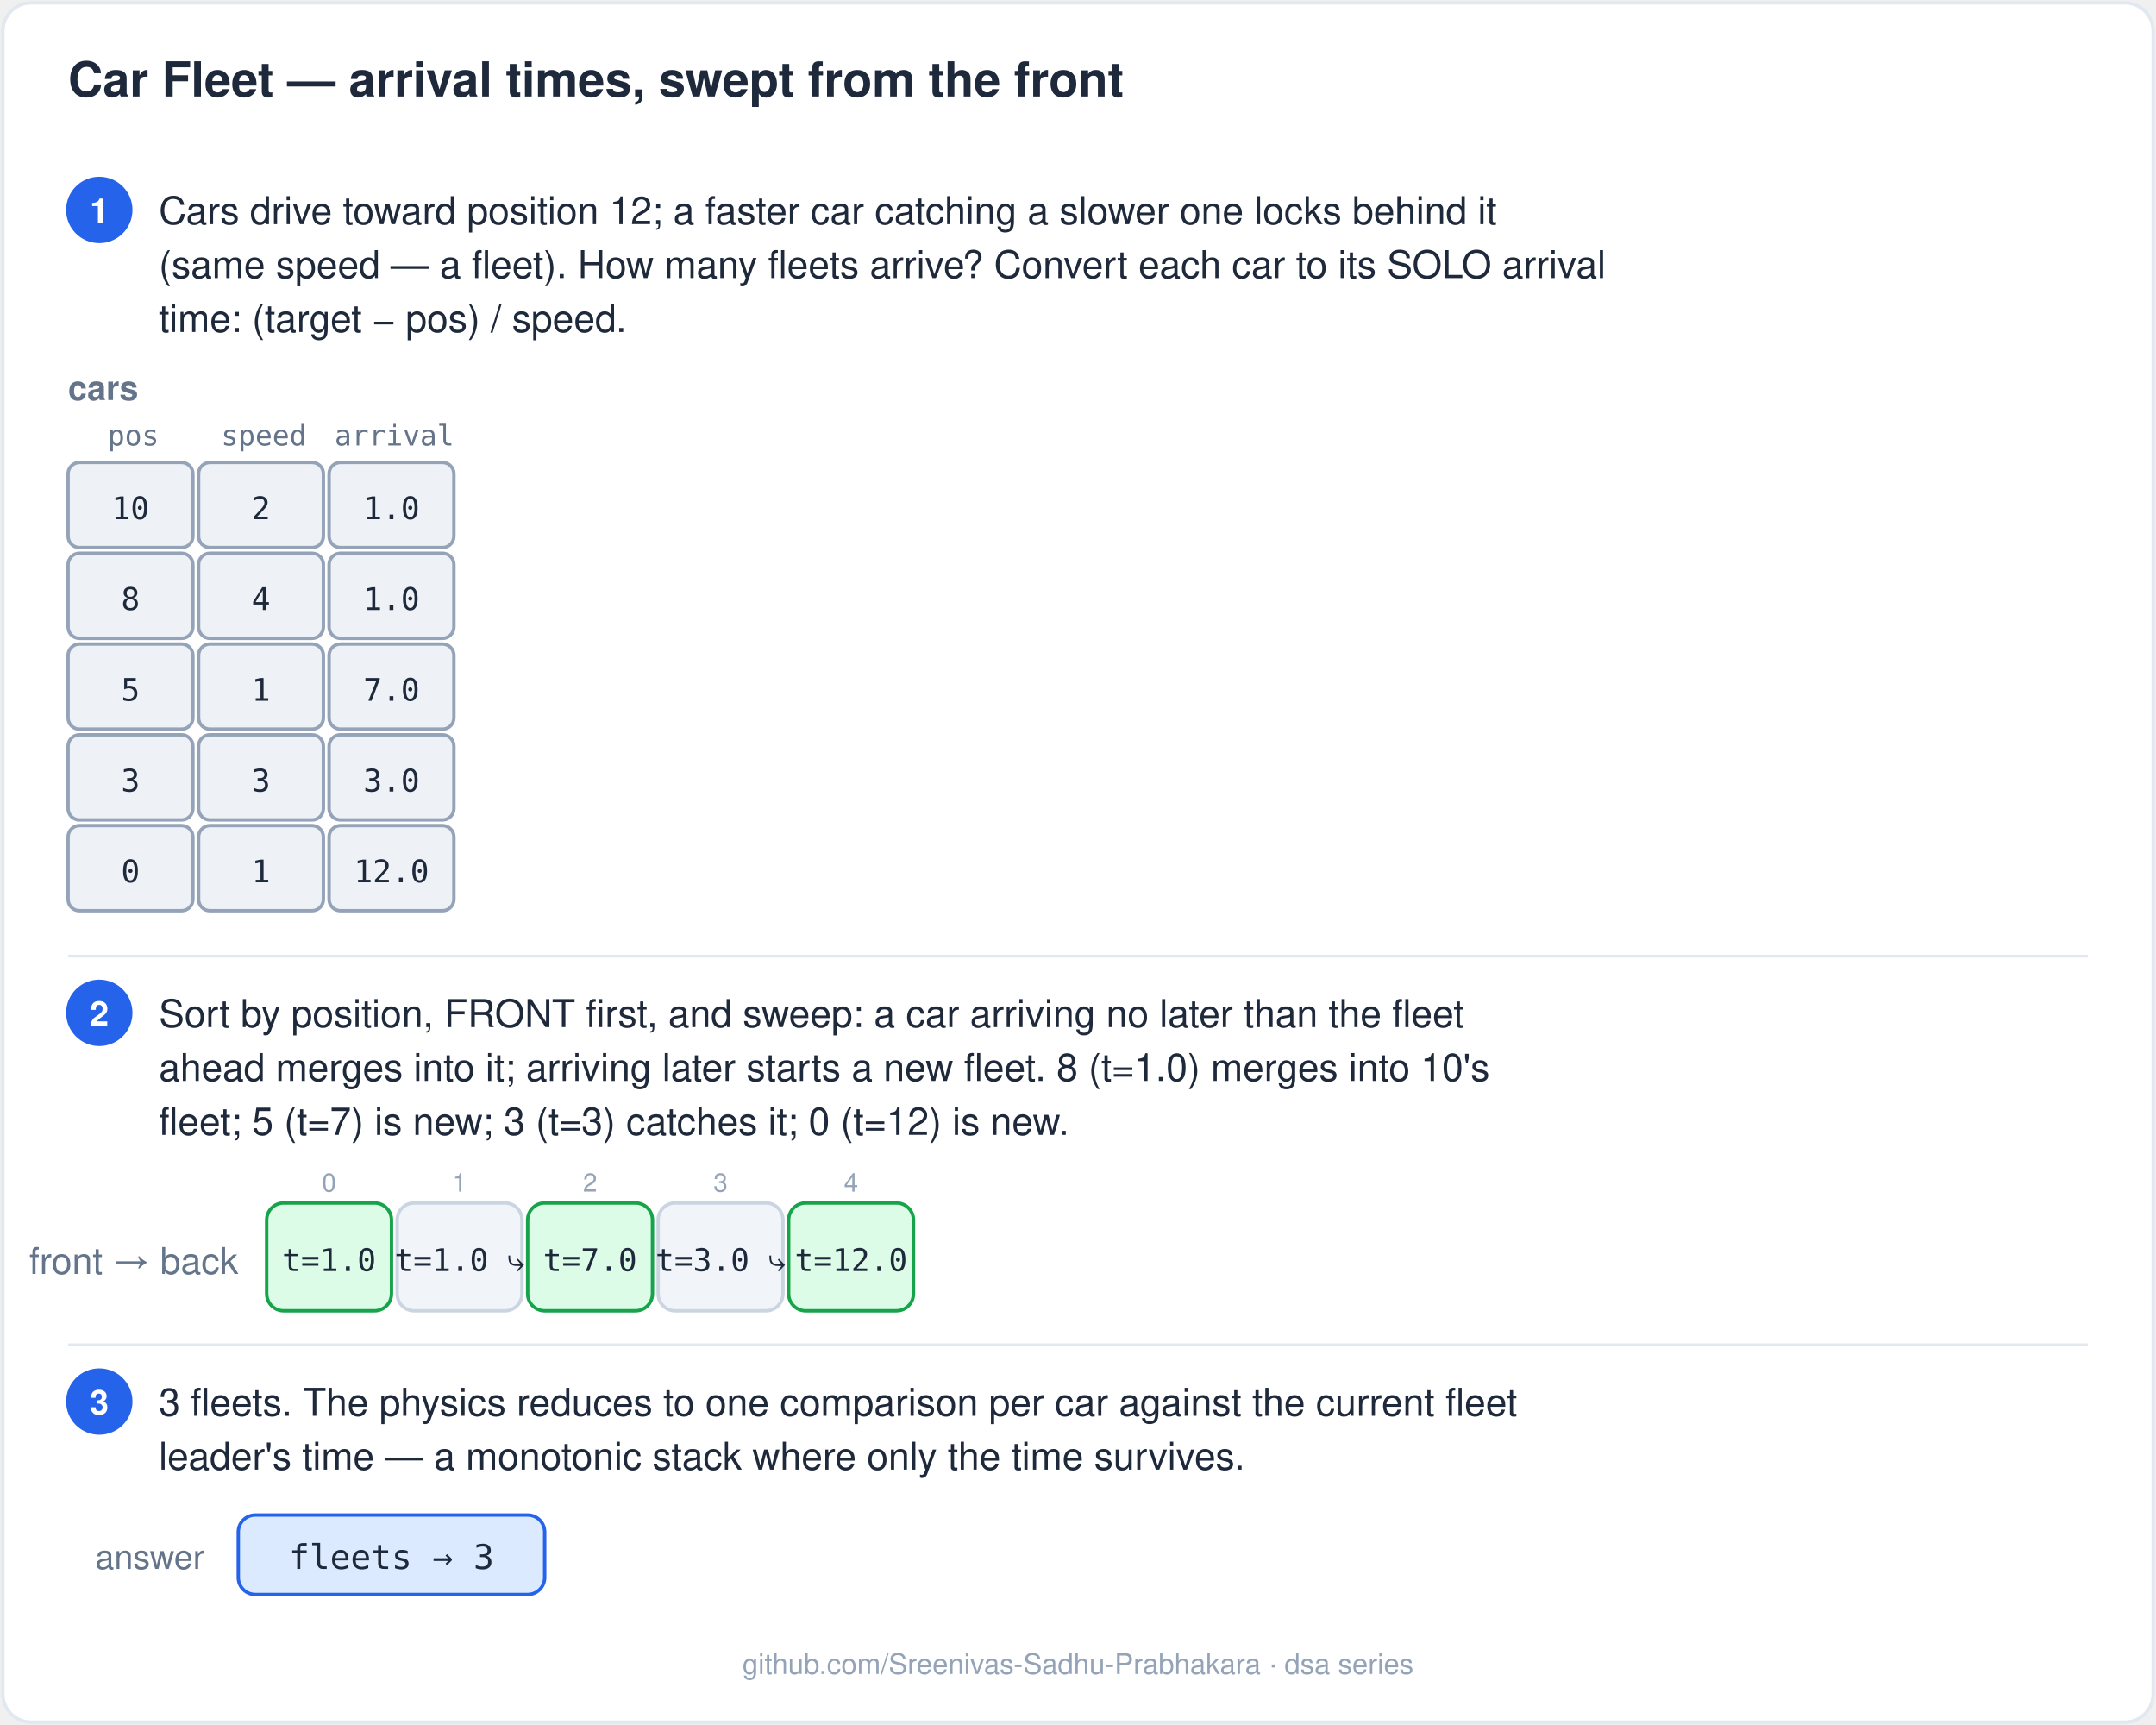
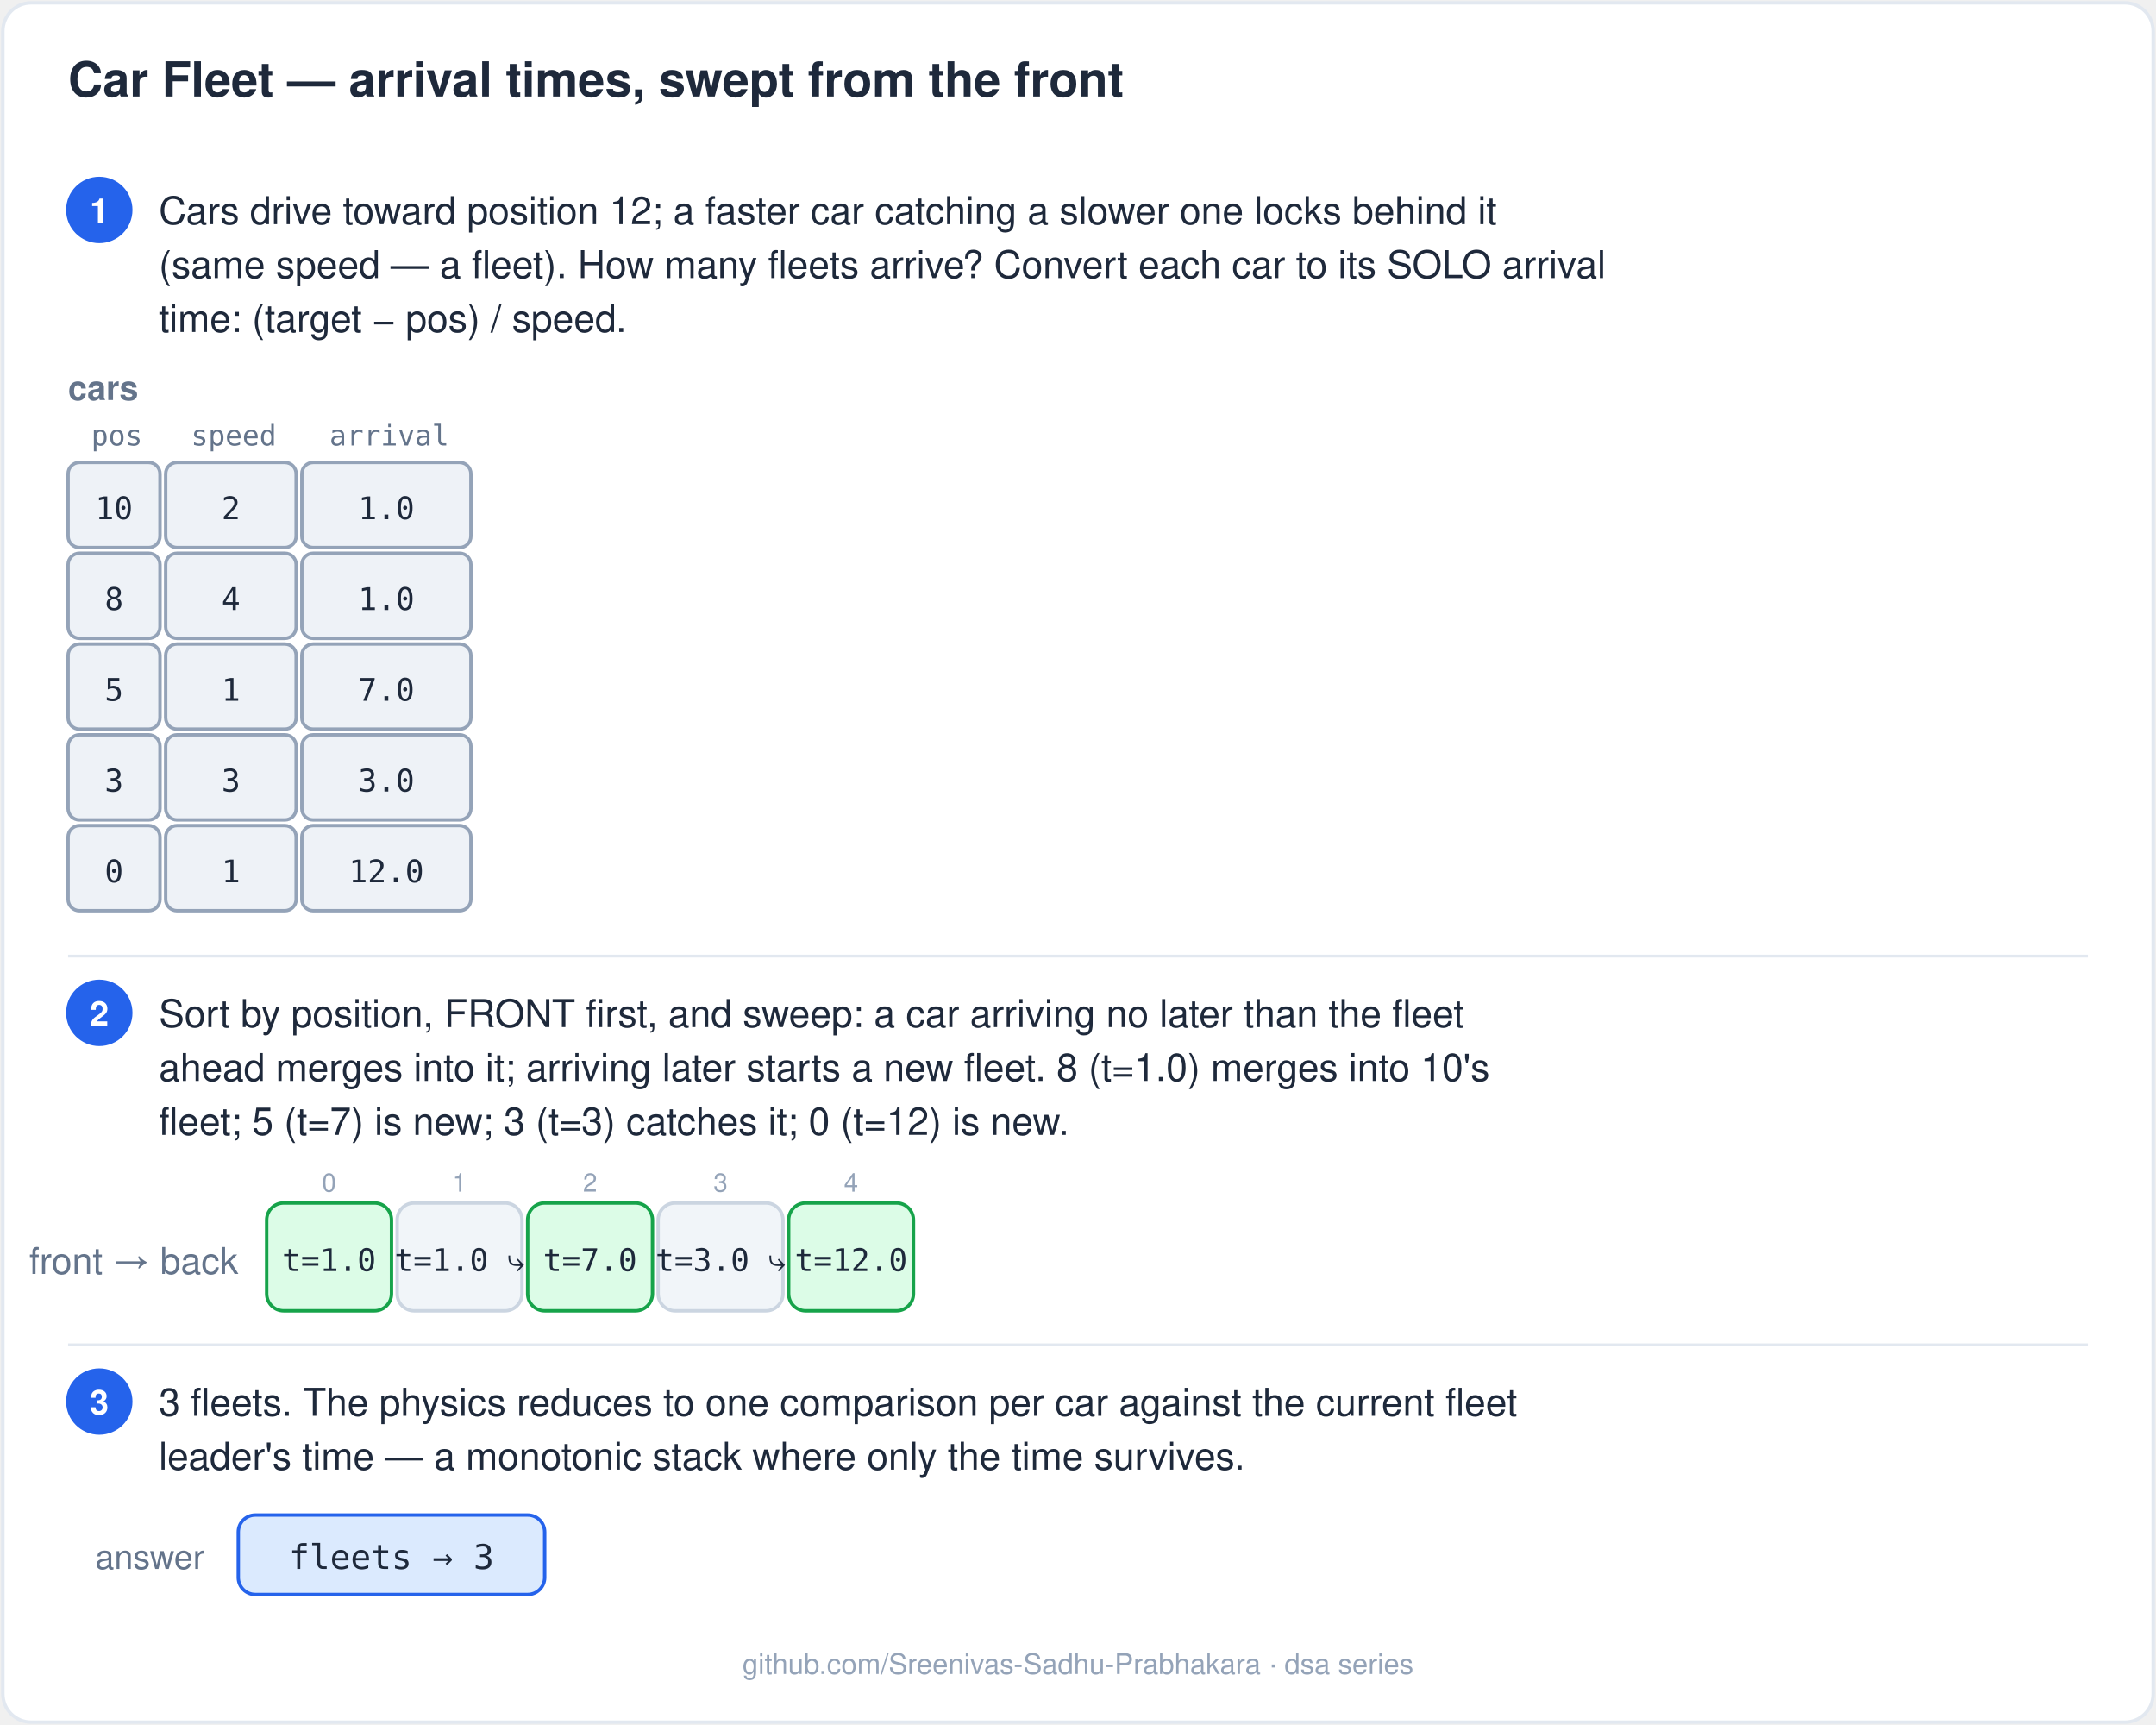
<svg xmlns="http://www.w3.org/2000/svg" width="760" height="608" viewBox="0 0 760 608" role="img" aria-label="Step-by-step visual walkthrough">
  <defs>
    <marker id="arr" markerWidth="8" markerHeight="8" refX="6" refY="3" orient="auto">
      <path d="M0,0 L7,3 L0,6 z" fill="context-stroke" />
    </marker>
  </defs>
  <rect x="1.0" y="1.0" width="758.0" height="606.0" rx="10" fill="#ffffff" stroke="#e2e8f0" stroke-width="1.2" />
  <text x="24.0" y="34.0" font-family="-apple-system,Segoe UI,Helvetica,Arial,sans-serif" font-size="17" fill="#1e293b" text-anchor="start" font-weight="600">Car Fleet — arrival times, swept from the front</text>
  <circle cx="35.0" cy="74.0" r="11" fill="#2563eb" stroke="#2563eb" stroke-width="1.4" />
  <text x="35.0" y="78.5" font-family="-apple-system,Segoe UI,Helvetica,Arial,sans-serif" font-size="12" fill="#ffffff" text-anchor="middle" font-weight="600">1</text>
  <text x="56.0" y="79.0" font-family="-apple-system,Segoe UI,Helvetica,Arial,sans-serif" font-size="13.5" fill="#1e293b" text-anchor="start">Cars drive toward position 12; a faster car catching a slower one locks behind it</text>
  <text x="56.0" y="98.0" font-family="-apple-system,Segoe UI,Helvetica,Arial,sans-serif" font-size="13.5" fill="#1e293b" text-anchor="start">(same speed — a fleet). How many fleets arrive? Convert each car to its SOLO arrival</text>
  <text x="56.0" y="117.0" font-family="-apple-system,Segoe UI,Helvetica,Arial,sans-serif" font-size="13.5" fill="#1e293b" text-anchor="start">time: (target − pos) / speed.</text>
  <text x="24.0" y="141.0" font-family="-apple-system,Segoe UI,Helvetica,Arial,sans-serif" font-size="12" fill="#64748b" text-anchor="start" font-weight="600">cars</text>
-   <text x="47.0" y="157.0" font-family="ui-monospace,Menlo,monospace" font-size="10" fill="#64748b" text-anchor="middle">pos</text>
-   <text x="93.0" y="157.0" font-family="ui-monospace,Menlo,monospace" font-size="10" fill="#64748b" text-anchor="middle">speed</text>
-   <text x="139.0" y="157.0" font-family="ui-monospace,Menlo,monospace" font-size="10" fill="#64748b" text-anchor="middle">arrival</text>
-   <rect x="24.0" y="163.0" width="44.0" height="30.0" rx="4" fill="#eef2f7" stroke="#94a3b8" stroke-width="1.2" />
-   <text x="46.0" y="183.0" font-family="ui-monospace,Menlo,monospace" font-size="11" fill="#1e293b" text-anchor="middle">10</text>
-   <rect x="70.0" y="163.0" width="44.0" height="30.0" rx="4" fill="#eef2f7" stroke="#94a3b8" stroke-width="1.2" />
-   <text x="92.0" y="183.0" font-family="ui-monospace,Menlo,monospace" font-size="11" fill="#1e293b" text-anchor="middle">2</text>
-   <rect x="116.0" y="163.0" width="44.0" height="30.0" rx="4" fill="#eef2f7" stroke="#94a3b8" stroke-width="1.2" />
-   <text x="138.0" y="183.0" font-family="ui-monospace,Menlo,monospace" font-size="11" fill="#1e293b" text-anchor="middle">1.0</text>
-   <rect x="24.0" y="195.0" width="44.0" height="30.0" rx="4" fill="#eef2f7" stroke="#94a3b8" stroke-width="1.2" />
-   <text x="46.0" y="215.0" font-family="ui-monospace,Menlo,monospace" font-size="11" fill="#1e293b" text-anchor="middle">8</text>
-   <rect x="70.0" y="195.0" width="44.0" height="30.0" rx="4" fill="#eef2f7" stroke="#94a3b8" stroke-width="1.2" />
-   <text x="92.0" y="215.0" font-family="ui-monospace,Menlo,monospace" font-size="11" fill="#1e293b" text-anchor="middle">4</text>
-   <rect x="116.0" y="195.0" width="44.0" height="30.0" rx="4" fill="#eef2f7" stroke="#94a3b8" stroke-width="1.2" />
-   <text x="138.0" y="215.0" font-family="ui-monospace,Menlo,monospace" font-size="11" fill="#1e293b" text-anchor="middle">1.0</text>
-   <rect x="24.0" y="227.0" width="44.0" height="30.0" rx="4" fill="#eef2f7" stroke="#94a3b8" stroke-width="1.2" />
-   <text x="46.0" y="247.0" font-family="ui-monospace,Menlo,monospace" font-size="11" fill="#1e293b" text-anchor="middle">5</text>
-   <rect x="70.0" y="227.0" width="44.0" height="30.0" rx="4" fill="#eef2f7" stroke="#94a3b8" stroke-width="1.2" />
-   <text x="92.0" y="247.0" font-family="ui-monospace,Menlo,monospace" font-size="11" fill="#1e293b" text-anchor="middle">1</text>
-   <rect x="116.0" y="227.0" width="44.0" height="30.0" rx="4" fill="#eef2f7" stroke="#94a3b8" stroke-width="1.2" />
-   <text x="138.0" y="247.0" font-family="ui-monospace,Menlo,monospace" font-size="11" fill="#1e293b" text-anchor="middle">7.0</text>
-   <rect x="24.0" y="259.0" width="44.0" height="30.0" rx="4" fill="#eef2f7" stroke="#94a3b8" stroke-width="1.2" />
-   <text x="46.0" y="279.0" font-family="ui-monospace,Menlo,monospace" font-size="11" fill="#1e293b" text-anchor="middle">3</text>
-   <rect x="70.0" y="259.0" width="44.0" height="30.0" rx="4" fill="#eef2f7" stroke="#94a3b8" stroke-width="1.2" />
-   <text x="92.0" y="279.0" font-family="ui-monospace,Menlo,monospace" font-size="11" fill="#1e293b" text-anchor="middle">3</text>
-   <rect x="116.0" y="259.0" width="44.0" height="30.0" rx="4" fill="#eef2f7" stroke="#94a3b8" stroke-width="1.2" />
-   <text x="138.0" y="279.0" font-family="ui-monospace,Menlo,monospace" font-size="11" fill="#1e293b" text-anchor="middle">3.0</text>
-   <rect x="24.0" y="291.0" width="44.0" height="30.0" rx="4" fill="#eef2f7" stroke="#94a3b8" stroke-width="1.2" />
-   <text x="46.0" y="311.0" font-family="ui-monospace,Menlo,monospace" font-size="11" fill="#1e293b" text-anchor="middle">0</text>
-   <rect x="70.0" y="291.0" width="44.0" height="30.0" rx="4" fill="#eef2f7" stroke="#94a3b8" stroke-width="1.2" />
-   <text x="92.0" y="311.0" font-family="ui-monospace,Menlo,monospace" font-size="11" fill="#1e293b" text-anchor="middle">1</text>
-   <rect x="116.0" y="291.0" width="44.0" height="30.0" rx="4" fill="#eef2f7" stroke="#94a3b8" stroke-width="1.2" />
-   <text x="138.0" y="311.0" font-family="ui-monospace,Menlo,monospace" font-size="11" fill="#1e293b" text-anchor="middle">12.0</text>
+   <text x="41.2" y="157.0" font-family="ui-monospace,Menlo,monospace" font-size="10" fill="#64748b" text-anchor="middle">pos</text>
+   <text x="82.4" y="157.0" font-family="ui-monospace,Menlo,monospace" font-size="10" fill="#64748b" text-anchor="middle">speed</text>
+   <text x="137.2" y="157.0" font-family="ui-monospace,Menlo,monospace" font-size="10" fill="#64748b" text-anchor="middle">arrival</text>
+   <rect x="24.0" y="163.0" width="32.4" height="30.0" rx="4" fill="#eef2f7" stroke="#94a3b8" stroke-width="1.2" />
+   <text x="40.2" y="183.0" font-family="ui-monospace,Menlo,monospace" font-size="11" fill="#1e293b" text-anchor="middle">10</text>
+   <rect x="58.4" y="163.0" width="46.0" height="30.0" rx="4" fill="#eef2f7" stroke="#94a3b8" stroke-width="1.2" />
+   <text x="81.4" y="183.0" font-family="ui-monospace,Menlo,monospace" font-size="11" fill="#1e293b" text-anchor="middle">2</text>
+   <rect x="106.4" y="163.0" width="59.6" height="30.0" rx="4" fill="#eef2f7" stroke="#94a3b8" stroke-width="1.2" />
+   <text x="136.2" y="183.0" font-family="ui-monospace,Menlo,monospace" font-size="11" fill="#1e293b" text-anchor="middle">1.0</text>
+   <rect x="24.0" y="195.0" width="32.4" height="30.0" rx="4" fill="#eef2f7" stroke="#94a3b8" stroke-width="1.2" />
+   <text x="40.2" y="215.0" font-family="ui-monospace,Menlo,monospace" font-size="11" fill="#1e293b" text-anchor="middle">8</text>
+   <rect x="58.4" y="195.0" width="46.0" height="30.0" rx="4" fill="#eef2f7" stroke="#94a3b8" stroke-width="1.2" />
+   <text x="81.4" y="215.0" font-family="ui-monospace,Menlo,monospace" font-size="11" fill="#1e293b" text-anchor="middle">4</text>
+   <rect x="106.4" y="195.0" width="59.6" height="30.0" rx="4" fill="#eef2f7" stroke="#94a3b8" stroke-width="1.2" />
+   <text x="136.2" y="215.0" font-family="ui-monospace,Menlo,monospace" font-size="11" fill="#1e293b" text-anchor="middle">1.0</text>
+   <rect x="24.0" y="227.0" width="32.4" height="30.0" rx="4" fill="#eef2f7" stroke="#94a3b8" stroke-width="1.2" />
+   <text x="40.2" y="247.0" font-family="ui-monospace,Menlo,monospace" font-size="11" fill="#1e293b" text-anchor="middle">5</text>
+   <rect x="58.4" y="227.0" width="46.0" height="30.0" rx="4" fill="#eef2f7" stroke="#94a3b8" stroke-width="1.2" />
+   <text x="81.4" y="247.0" font-family="ui-monospace,Menlo,monospace" font-size="11" fill="#1e293b" text-anchor="middle">1</text>
+   <rect x="106.4" y="227.0" width="59.6" height="30.0" rx="4" fill="#eef2f7" stroke="#94a3b8" stroke-width="1.2" />
+   <text x="136.2" y="247.0" font-family="ui-monospace,Menlo,monospace" font-size="11" fill="#1e293b" text-anchor="middle">7.0</text>
+   <rect x="24.0" y="259.0" width="32.4" height="30.0" rx="4" fill="#eef2f7" stroke="#94a3b8" stroke-width="1.2" />
+   <text x="40.2" y="279.0" font-family="ui-monospace,Menlo,monospace" font-size="11" fill="#1e293b" text-anchor="middle">3</text>
+   <rect x="58.4" y="259.0" width="46.0" height="30.0" rx="4" fill="#eef2f7" stroke="#94a3b8" stroke-width="1.2" />
+   <text x="81.4" y="279.0" font-family="ui-monospace,Menlo,monospace" font-size="11" fill="#1e293b" text-anchor="middle">3</text>
+   <rect x="106.4" y="259.0" width="59.6" height="30.0" rx="4" fill="#eef2f7" stroke="#94a3b8" stroke-width="1.2" />
+   <text x="136.2" y="279.0" font-family="ui-monospace,Menlo,monospace" font-size="11" fill="#1e293b" text-anchor="middle">3.0</text>
+   <rect x="24.0" y="291.0" width="32.4" height="30.0" rx="4" fill="#eef2f7" stroke="#94a3b8" stroke-width="1.2" />
+   <text x="40.2" y="311.0" font-family="ui-monospace,Menlo,monospace" font-size="11" fill="#1e293b" text-anchor="middle">0</text>
+   <rect x="58.4" y="291.0" width="46.0" height="30.0" rx="4" fill="#eef2f7" stroke="#94a3b8" stroke-width="1.2" />
+   <text x="81.4" y="311.0" font-family="ui-monospace,Menlo,monospace" font-size="11" fill="#1e293b" text-anchor="middle">1</text>
+   <rect x="106.4" y="291.0" width="59.6" height="30.0" rx="4" fill="#eef2f7" stroke="#94a3b8" stroke-width="1.2" />
+   <text x="136.2" y="311.0" font-family="ui-monospace,Menlo,monospace" font-size="11" fill="#1e293b" text-anchor="middle">12.0</text>
  <line x1="24.0" y1="337.0" x2="736.0" y2="337.0" stroke="#e2e8f0" stroke-width="1" />
  <circle cx="35.0" cy="357.0" r="11" fill="#2563eb" stroke="#2563eb" stroke-width="1.4" />
  <text x="35.0" y="361.5" font-family="-apple-system,Segoe UI,Helvetica,Arial,sans-serif" font-size="12" fill="#ffffff" text-anchor="middle" font-weight="600">2</text>
  <text x="56.0" y="362.0" font-family="-apple-system,Segoe UI,Helvetica,Arial,sans-serif" font-size="13.5" fill="#1e293b" text-anchor="start">Sort by position, FRONT first, and sweep: a car arriving no later than the fleet</text>
  <text x="56.0" y="381.0" font-family="-apple-system,Segoe UI,Helvetica,Arial,sans-serif" font-size="13.5" fill="#1e293b" text-anchor="start">ahead merges into it; arriving later starts a new fleet. 8 (t=1.0) merges into 10's</text>
  <text x="56.0" y="400.0" font-family="-apple-system,Segoe UI,Helvetica,Arial,sans-serif" font-size="13.5" fill="#1e293b" text-anchor="start">fleet; 5 (t=7) is new; 3 (t=3) catches it; 0 (t=12) is new.</text>
  <text x="84.0" y="449.0" font-family="-apple-system,Segoe UI,Helvetica,Arial,sans-serif" font-size="13" fill="#64748b" text-anchor="end">front → back</text>
  <rect x="94.0" y="424.0" width="44.0" height="38.0" rx="6" fill="#dcfce7" stroke="#16a34a" stroke-width="1.2" />
  <text x="116.0" y="448.0" font-family="ui-monospace,Menlo,monospace" font-size="11" fill="#1e293b" text-anchor="middle">t=1.0</text>
  <text x="116.0" y="420.0" font-family="-apple-system,Segoe UI,Helvetica,Arial,sans-serif" font-size="9" fill="#94a3b8" text-anchor="middle">0</text>
  <rect x="140.0" y="424.0" width="44.0" height="38.0" rx="6" fill="#f1f5f9" stroke="#cbd5e1" stroke-width="1.2" />
  <text x="162.0" y="448.0" font-family="ui-monospace,Menlo,monospace" font-size="11" fill="#1e293b" text-anchor="middle">t=1.0 ⤷</text>
  <text x="162.0" y="420.0" font-family="-apple-system,Segoe UI,Helvetica,Arial,sans-serif" font-size="9" fill="#94a3b8" text-anchor="middle">1</text>
  <rect x="186.0" y="424.0" width="44.0" height="38.0" rx="6" fill="#dcfce7" stroke="#16a34a" stroke-width="1.2" />
  <text x="208.0" y="448.0" font-family="ui-monospace,Menlo,monospace" font-size="11" fill="#1e293b" text-anchor="middle">t=7.0</text>
  <text x="208.0" y="420.0" font-family="-apple-system,Segoe UI,Helvetica,Arial,sans-serif" font-size="9" fill="#94a3b8" text-anchor="middle">2</text>
  <rect x="232.0" y="424.0" width="44.0" height="38.0" rx="6" fill="#f1f5f9" stroke="#cbd5e1" stroke-width="1.2" />
  <text x="254.0" y="448.0" font-family="ui-monospace,Menlo,monospace" font-size="11" fill="#1e293b" text-anchor="middle">t=3.0 ⤷</text>
  <text x="254.0" y="420.0" font-family="-apple-system,Segoe UI,Helvetica,Arial,sans-serif" font-size="9" fill="#94a3b8" text-anchor="middle">3</text>
  <rect x="278.0" y="424.0" width="44.0" height="38.0" rx="6" fill="#dcfce7" stroke="#16a34a" stroke-width="1.2" />
  <text x="300.0" y="448.0" font-family="ui-monospace,Menlo,monospace" font-size="11" fill="#1e293b" text-anchor="middle">t=12.0</text>
  <text x="300.0" y="420.0" font-family="-apple-system,Segoe UI,Helvetica,Arial,sans-serif" font-size="9" fill="#94a3b8" text-anchor="middle">4</text>
  <line x1="24.0" y1="474.0" x2="736.0" y2="474.0" stroke="#e2e8f0" stroke-width="1" />
  <circle cx="35.0" cy="494.0" r="11" fill="#2563eb" stroke="#2563eb" stroke-width="1.4" />
  <text x="35.0" y="498.5" font-family="-apple-system,Segoe UI,Helvetica,Arial,sans-serif" font-size="12" fill="#ffffff" text-anchor="middle" font-weight="600">3</text>
  <text x="56.0" y="499.0" font-family="-apple-system,Segoe UI,Helvetica,Arial,sans-serif" font-size="13.5" fill="#1e293b" text-anchor="start">3 fleets. The physics reduces to one comparison per car against the current fleet</text>
  <text x="56.0" y="518.0" font-family="-apple-system,Segoe UI,Helvetica,Arial,sans-serif" font-size="13.5" fill="#1e293b" text-anchor="start">leader's time — a monotonic stack where only the time survives.</text>
  <text x="72.0" y="553.0" font-family="-apple-system,Segoe UI,Helvetica,Arial,sans-serif" font-size="12" fill="#64748b" text-anchor="end">answer</text>
  <rect x="84.0" y="534.0" width="108.0" height="28.0" rx="6" fill="#dbeafe" stroke="#2563eb" stroke-width="1.2" />
  <text x="138.0" y="553.0" font-family="ui-monospace,Menlo,monospace" font-size="12" fill="#1e293b" text-anchor="middle">fleets → 3</text>
  <text x="380.0" y="590.0" font-family="-apple-system,Segoe UI,Helvetica,Arial,sans-serif" font-size="10" fill="#94a3b8" text-anchor="middle">github.com/Sreenivas-Sadhu-Prabhakara · dsa series</text>
</svg>
